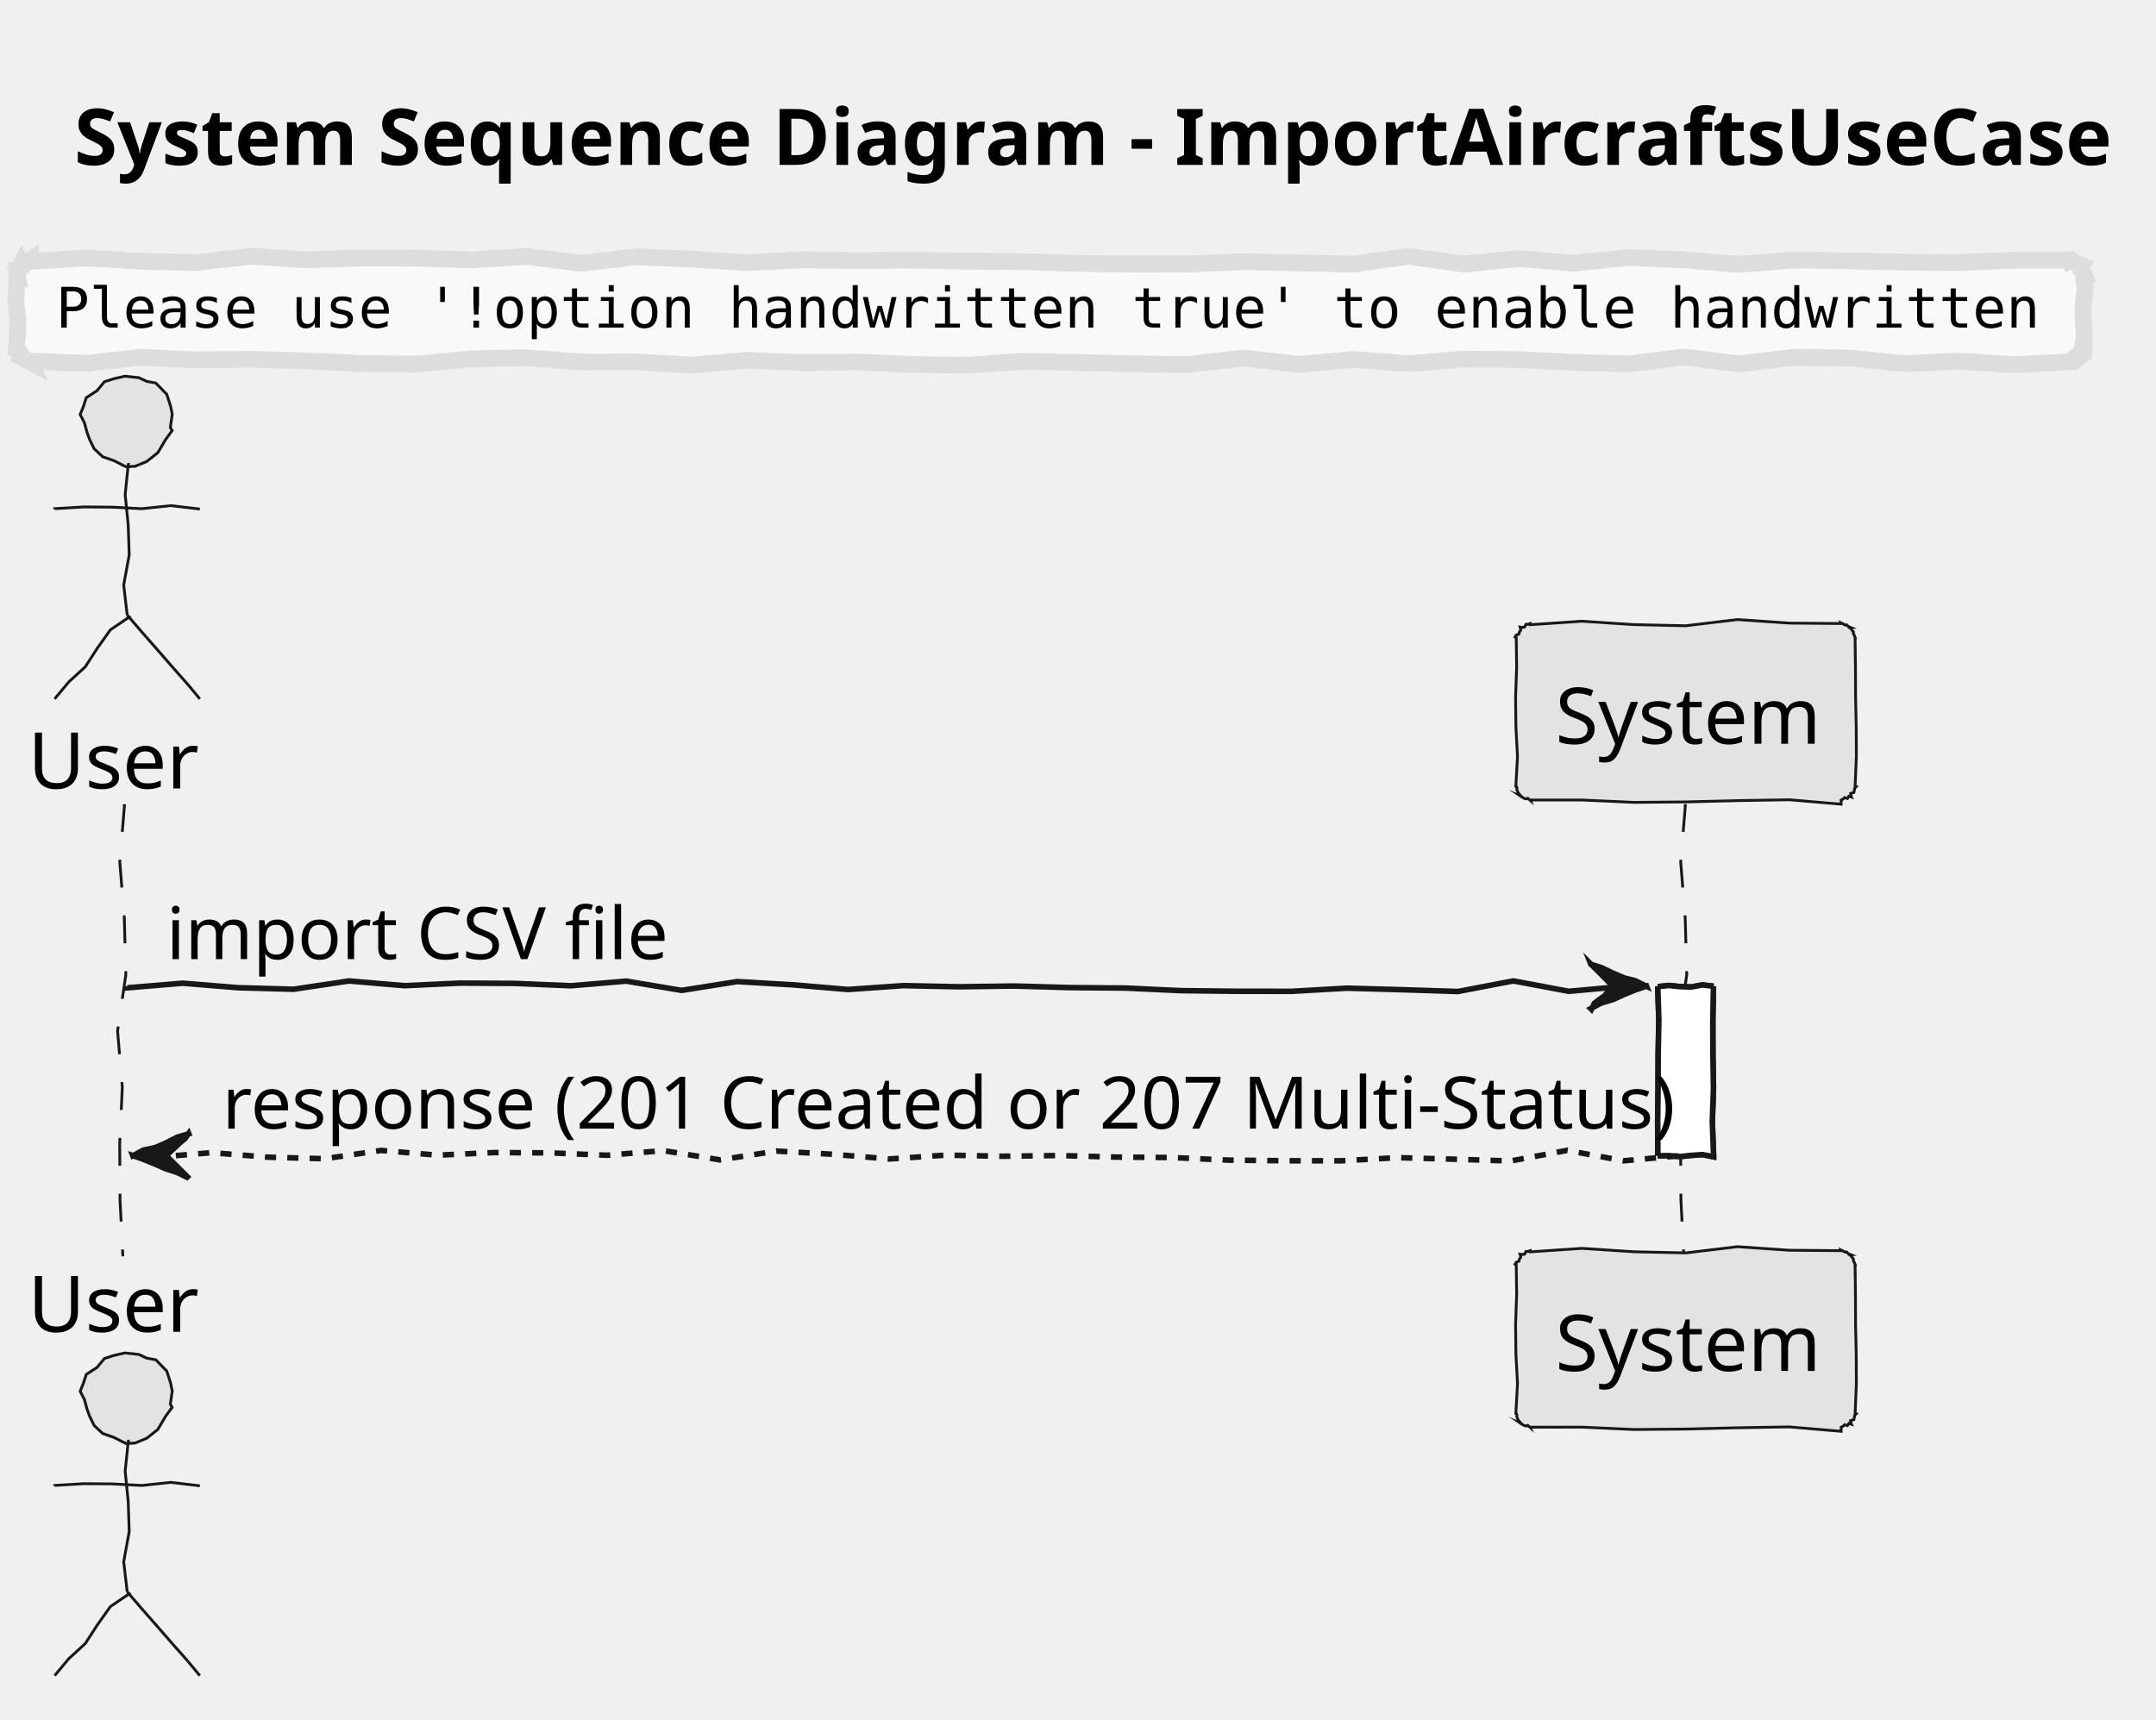
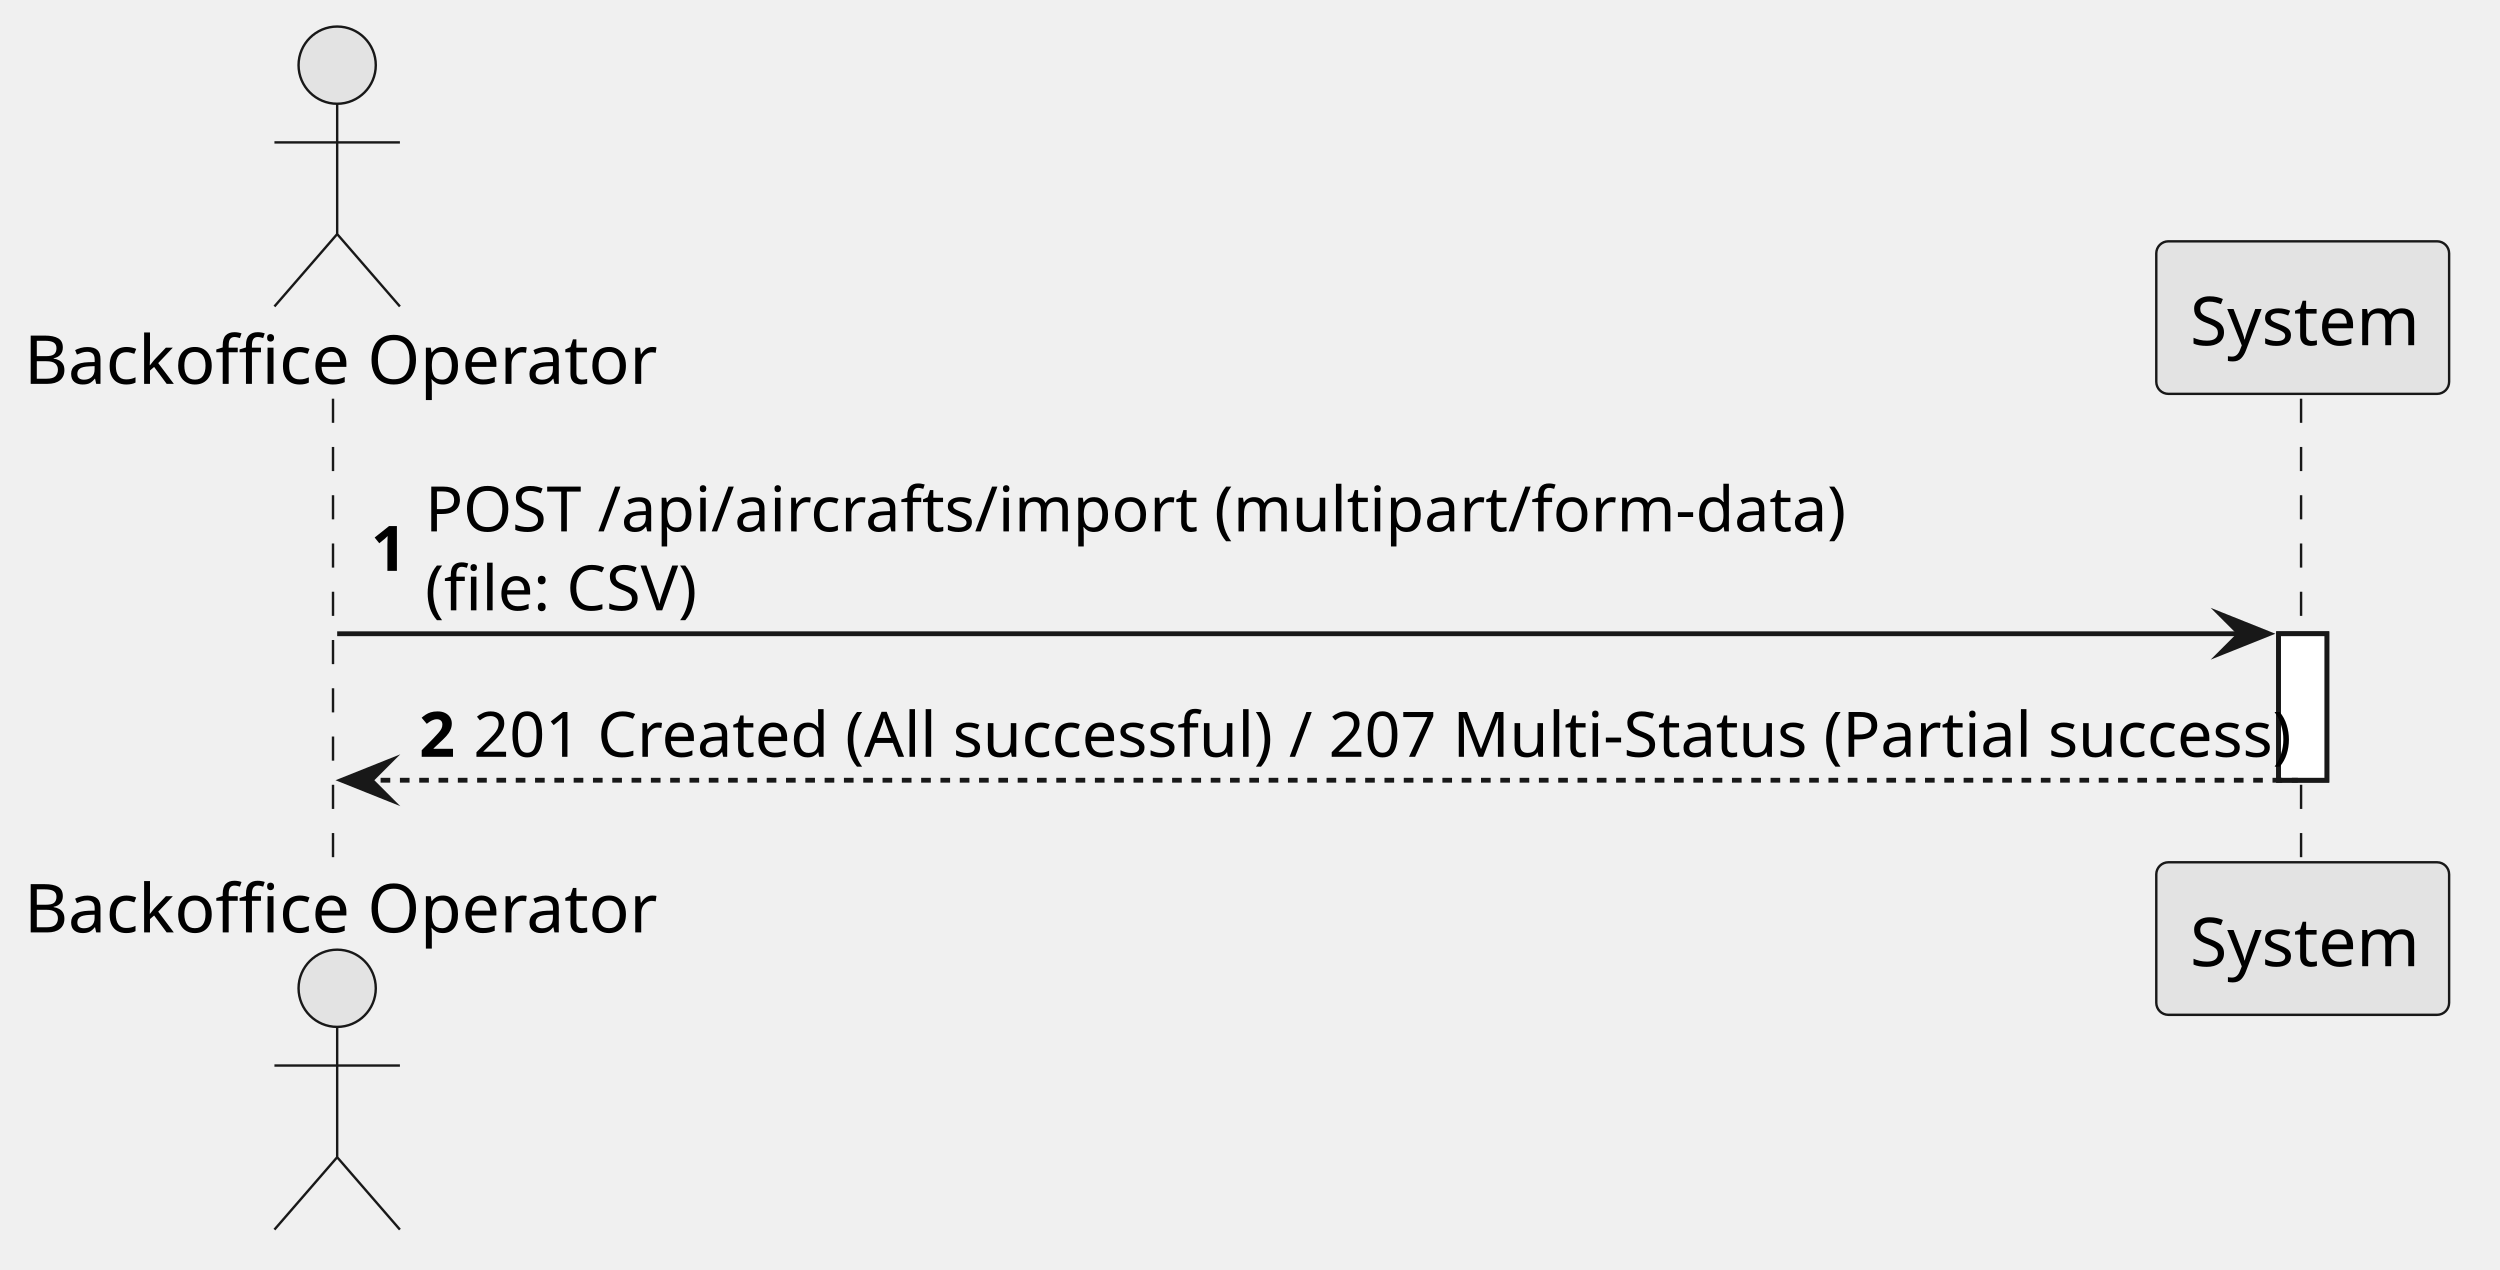
- <svg xmlns="http://www.w3.org/2000/svg" contentStyleType="text/css" data-diagram-type="SEQUENCE" height="308px" preserveAspectRatio="none" style="width:386px;height:308px;background:#FFFFFF;" version="1.1" viewBox="0 0 386 308" width="386px" zoomAndPan="magnify">
+ <svg xmlns="http://www.w3.org/2000/svg" contentStyleType="text/css" data-diagram-type="SEQUENCE" height="263px" preserveAspectRatio="none" style="width:518px;height:263px;background:#FFFFFF;" version="1.1" viewBox="0 0 518 263" width="518px" zoomAndPan="magnify">
  <defs />
  <g>
-     <g class="title" data-source-line="7">
-       <text fill="#000000" font-family="FG Virgil" font-size="14" font-weight="700" lengthAdjust="spacing" textLength="352.468" x="13.295" y="29.533">System Sequence Diagram - ImportAircraftsUseCase</text>
+     <g>
+       <rect fill="#FFFFFF" height="30.352" style="stroke:#181818;stroke-width:1;" width="10" x="472.12" y="131.312" />
    </g>
-     <polygon fill="#F9F9F9" points="5.5,46.609,5.5,46.82,15.366,46.195,25.233,46.803,35.099,47.009,44.966,45.896,54.832,46.532,64.699,46.183,74.565,46.226,84.432,46.541,94.298,45.918,104.165,47.163,114.031,45.979,123.897,46.412,133.764,47.041,143.63,46.524,153.497,46.678,163.363,46.577,173.23,46.788,183.096,46.849,192.963,47.195,202.829,47.28,212.695,47.289,222.562,46.864,232.428,47.073,242.295,47.312,252.161,45.888,262.028,47.288,271.894,46.313,281.761,47.143,291.627,46.114,301.493,46.541,311.36,47.351,321.226,46.561,331.093,46.715,340.959,46.948,350.826,47.026,360.692,46.605,370.559,46.609,370.595,46.698,370.839,46.58,371.302,46.99,371.689,47.218,372.029,47.332,372.326,47.342,372.515,47.42,372.324,47.633,372.418,47.965,372.574,48.323,372.894,48.748,373.059,49.109,372.993,49.109,373.286,51.721,373,54.332,372.944,56.943,373.135,59.555,373.059,62.166,372.853,62.081,372.752,62.453,372.966,62.956,372.753,63.282,372.699,63.674,372.326,63.934,372.285,63.835,372.014,64.178,371.695,64.409,371.205,64.228,370.9,64.49,370.559,64.666,370.559,64.792,360.692,65.318,350.826,64.662,340.959,65.129,331.093,64.112,321.226,63.989,311.36,65.17,301.493,63.949,291.627,65.175,281.761,64.873,271.894,64.398,262.028,64.312,252.161,65.125,242.295,64.367,232.428,65.258,222.562,64.113,212.695,65.283,202.829,65.15,192.963,64.911,183.096,64.713,173.23,65.393,163.363,65.28,153.497,64.835,143.63,64.934,133.764,64.536,123.897,65.382,114.031,64.821,104.165,64.839,94.298,64.058,84.432,64.261,74.565,65.197,64.699,65.096,54.832,64.623,44.966,64.344,35.099,64.447,25.233,63.98,15.366,65.081,5.5,64.666,5.594,64.894,5.214,64.682,4.881,64.587,4.422,64.185,4.097,64.107,3.732,63.934,3.613,63.884,3.673,63.617,3.515,63.258,3.463,62.944,3.076,62.49,3,62.166,2.955,62.166,3.148,59.555,3.189,56.943,2.829,54.332,2.935,51.721,3,49.109,3.046,49.128,2.958,48.678,3.402,48.447,3.519,48.082,3.555,47.682,3.732,47.342,3.75,47.385,4.179,47.42,4.399,46.952,4.833,46.999,5.183,46.844,5.5,46.609" style="stroke:#DDDDDD;stroke-width:3;stroke-linejoin:miter;stroke-miterlimit:10;" />
-     <text fill="#000000" font-family="monospace" font-size="10" lengthAdjust="spacing" textLength="354.058" x="10" y="58.666">Please use '!option handwritten true' to enable handwritten</text>
-     <g>
-       <polygon fill="#FFFFFF" points="296.794,176.627,296.794,176.697,298.794,176.489,300.794,176.691,302.794,176.76,304.794,176.389,306.794,176.627,306.769,176.627,306.652,182.697,306.667,188.768,306.772,194.838,306.564,200.908,306.794,206.978,306.794,207.163,304.794,206.768,302.794,206.913,300.794,207.123,298.794,206.95,296.794,206.978,296.817,206.978,296.784,200.908,296.854,194.838,296.874,188.768,296.99,182.697,296.794,176.627" style="stroke:#181818;stroke-width:1;stroke-linejoin:miter;stroke-miterlimit:10;" />
-     </g>
-     <g class="participant-lifeline" data-entity-uid="part1" data-qualified-name="user" data-source-line="9" id="part1-lifeline">
+     <g class="participant-lifeline" data-entity-uid="part1" data-qualified-name="Actor" data-source-line="6" id="part1-lifeline">
      <g>
-         <polygon fill="#000000" fill-opacity="0" points="18.779,144.275,18.779,144.345,20.379,144.137,21.979,144.34,23.579,144.409,25.179,144.038,26.779,144.275,26.702,144.275,26.353,154.363,26.396,164.451,26.711,174.539,26.088,184.627,27.333,194.715,26.149,204.803,26.581,214.891,26.779,224.978,26.779,225.123,25.179,224.95,23.579,225.001,21.979,224.968,20.379,225.038,18.779,224.978,19.018,224.978,19.365,214.891,19.45,204.803,19.459,194.715,19.034,184.627,19.243,174.539,19.482,164.451,18.058,154.363,18.779,144.275" />
-         <path d="M22,144.275 L22.28,144.275 L21.448,154.363 L22.258,164.451 L22.533,174.539 L21.049,184.627 L21.896,194.715 L21.431,204.803 L21.489,214.891 L22,224.978" fill="none" style="stroke:#181818;stroke-width:0.5;stroke-dasharray:5,5;" />
+         <rect fill="#000000" fill-opacity="0" height="97.055" width="8" x="65.862" y="82.609" />
+         <line style="stroke:#181818;stroke-width:0.5;stroke-dasharray:5,5;" x1="69" x2="69" y1="82.609" y2="179.664" />
      </g>
    </g>
-     <g class="participant-lifeline" data-entity-uid="part2" data-qualified-name="sys" data-source-line="10" id="part2-lifeline">
+     <g class="participant-lifeline" data-entity-uid="part2" data-qualified-name="Sys" data-source-line="7" id="part2-lifeline">
      <g>
-         <polygon fill="#000000" fill-opacity="0" points="297.794,144.275,297.794,144.345,299.394,144.137,300.994,144.34,302.594,144.409,304.194,144.038,305.794,144.275,305.717,144.275,305.368,154.363,305.411,164.451,305.726,174.539,305.103,184.627,306.348,194.715,305.164,204.803,305.597,214.891,305.794,224.978,305.794,225.123,304.194,224.95,302.594,225.001,300.994,224.968,299.394,225.038,297.794,224.978,298.034,224.978,298.38,214.891,298.466,204.803,298.474,194.715,298.049,184.627,298.258,174.539,298.497,164.451,297.073,154.363,297.794,144.275" />
-         <path d="M301.457,144.275 L301.737,144.275 L300.904,154.363 L301.714,164.451 L301.989,174.539 L300.505,184.627 L301.353,194.715 L300.888,204.803 L300.945,214.891 L301.457,224.978" fill="none" style="stroke:#181818;stroke-width:0.5;stroke-dasharray:5,5;" />
+         <rect fill="#000000" fill-opacity="0" height="97.055" width="8" x="473.12" y="82.609" />
+         <line style="stroke:#181818;stroke-width:0.5;stroke-dasharray:5,5;" x1="476.782" x2="476.782" y1="82.609" y2="179.664" />
      </g>
    </g>
-     <g class="participant participant-head" data-entity-uid="part1" data-qualified-name="user" data-source-line="9" id="part1-head">
-       <text fill="#000000" font-family="FG Virgil" font-size="14" lengthAdjust="spacing" textLength="29.559" x="5" y="141.199">User</text>
-       <polygon fill="#E3E3E3" points="30.823,77.112,29.651,78.714,28.264,81.061,26.28,82.643,24.196,83.507,22.534,83.583,20.397,82.501,18.382,81.794,16.852,80.36,16.049,78.717,15.573,77.409,15.107,75.701,14.35,74.231,14.932,72.796,15.441,71.224,17.353,69.98,18.698,68.367,20.364,67.831,22.343,67.37,24.881,67.644,26.272,68.299,27.888,68.597,29.854,70.61,30.539,72.736,30.836,74.187,30.499,76.577" style="stroke:#181818;stroke-width:0.5;stroke-linejoin:miter;stroke-miterlimit:10;" />
-       <path d="M22.779,83.166 L22.966,83.166 L22.411,88.566 L22.951,93.966 L23.135,99.366 L22.145,104.766 L22.779,110.166 M9.779,91.166 L9.779,91.097 L14.979,90.787 L20.179,90.825 L25.379,91.105 L30.579,90.552 L35.779,91.166 M22.779,110.166 L23.151,110.488 L19.756,112.799 L17.447,116.051 L15.269,119.418 L12.322,122.116 L9.779,125.166 M22.779,110.166 L22.825,110.206 L25.358,113.147 L28.099,116.27 L30.74,119.305 L33.573,122.507 L35.779,125.166" fill="none" style="stroke:#181818;stroke-width:0.5;" />
+     <g class="participant participant-head" data-entity-uid="part1" data-qualified-name="Actor" data-source-line="6" id="part1-head">
+       <text fill="#000000" font-family="sans-serif" font-size="14" lengthAdjust="spacing" textLength="123.724" x="5" y="79.533">Backoffice Operator</text>
+       <ellipse cx="69.862" cy="13.5" fill="#E3E3E3" rx="8" ry="8" style="stroke:#181818;stroke-width:0.5;" />
+       <path d="M69.862,21.5 L69.862,48.5 M56.862,29.5 L82.862,29.5 M69.862,48.5 L56.862,63.5 M69.862,48.5 L82.862,63.5" fill="none" style="stroke:#181818;stroke-width:0.5;" />
    </g>
-     <g class="participant participant-tail" data-entity-uid="part1" data-qualified-name="user" data-source-line="9" id="part1-tail">
-       <text fill="#000000" font-family="FG Virgil" font-size="14" lengthAdjust="spacing" textLength="29.559" x="5" y="238.512">User</text>
-       <polygon fill="#E3E3E3" points="30.823,252.034,29.651,253.636,28.264,255.983,26.28,257.565,24.196,258.429,22.534,258.505,20.397,257.423,18.382,256.716,16.852,255.281,16.049,253.639,15.573,252.331,15.107,250.623,14.35,249.153,14.932,247.718,15.441,246.145,17.353,244.902,18.698,243.289,20.364,242.753,22.343,242.292,24.881,242.566,26.272,243.221,27.888,243.519,29.854,245.532,30.539,247.658,30.836,249.108,30.499,251.499" style="stroke:#181818;stroke-width:0.5;stroke-linejoin:miter;stroke-miterlimit:10;" />
-       <path d="M22.779,258.088 L22.966,258.088 L22.411,263.488 L22.951,268.888 L23.135,274.288 L22.145,279.688 L22.779,285.088 M9.779,266.088 L9.779,266.019 L14.979,265.709 L20.179,265.747 L25.379,266.027 L30.579,265.473 L35.779,266.088 M22.779,285.088 L23.151,285.41 L19.756,287.721 L17.447,290.973 L15.269,294.339 L12.322,297.038 L9.779,300.088 M22.779,285.088 L22.825,285.128 L25.358,288.069 L28.099,291.192 L30.74,294.227 L33.573,297.429 L35.779,300.088" fill="none" style="stroke:#181818;stroke-width:0.5;" />
+     <g class="participant participant-tail" data-entity-uid="part1" data-qualified-name="Actor" data-source-line="6" id="part1-tail">
+       <text fill="#000000" font-family="sans-serif" font-size="14" lengthAdjust="spacing" textLength="123.724" x="5" y="193.197">Backoffice Operator</text>
+       <ellipse cx="69.862" cy="204.773" fill="#E3E3E3" rx="8" ry="8" style="stroke:#181818;stroke-width:0.5;" />
+       <path d="M69.862,212.773 L69.862,239.773 M56.862,220.773 L82.862,220.773 M69.862,239.773 L56.862,254.773 M69.862,239.773 L82.862,254.773" fill="none" style="stroke:#181818;stroke-width:0.5;" />
    </g>
-     <g class="participant participant-head" data-entity-uid="part2" data-qualified-name="sys" data-source-line="10" id="part2-head">
-       <polygon fill="#E3E3E3" points="273.957,111.666,273.957,111.876,283.236,111.252,292.515,111.859,301.794,112.066,311.074,110.953,320.353,111.588,329.632,111.666,329.578,111.535,329.937,111.694,330.331,111.938,330.605,111.892,331.117,112.422,331.4,112.398,331.206,112.318,331.486,112.727,331.826,113.16,331.813,113.448,332.007,113.821,332.132,114.166,332.122,114.166,332.192,119.488,332.212,124.81,332.328,130.132,332.356,135.453,332.132,140.775,332.341,140.862,332.064,141.161,331.982,141.542,331.909,141.926,331.324,142.098,331.4,142.543,331.487,142.752,331.009,142.598,330.761,143,330.276,142.83,329.977,143.108,329.632,143.275,329.632,144.017,320.353,143.227,311.074,143.381,301.794,143.614,292.515,143.692,283.236,143.272,273.957,143.275,273.993,143.364,273.53,142.953,273.286,143.07,272.966,143.005,272.599,142.827,272.189,142.543,272.378,142.621,271.894,142.128,271.695,141.753,271.558,141.403,271.585,141.121,271.457,140.775,271.391,140.775,271.684,135.453,271.398,130.132,271.342,124.81,271.533,119.488,271.457,114.166,271.251,114.081,271.443,113.746,271.949,113.542,272.03,113.161,272.269,112.846,272.189,112.398,272.148,112.299,272.583,112.35,272.971,112.287,273.189,111.813,273.591,111.783,273.957,111.666" style="stroke:#181818;stroke-width:0.5;stroke-linejoin:miter;stroke-miterlimit:10;" />
-       <text fill="#000000" font-family="FG Virgil" font-size="14" lengthAdjust="spacing" textLength="46.676" x="278.457" y="133.199">System</text>
+     <g class="participant participant-head" data-entity-uid="part2" data-qualified-name="Sys" data-source-line="7" id="part2-head">
+       <rect fill="#E3E3E3" height="31.609" rx="2.5" ry="2.5" style="stroke:#181818;stroke-width:0.5;" width="60.676" x="446.782" y="50" />
+       <text fill="#000000" font-family="sans-serif" font-size="14" lengthAdjust="spacing" textLength="46.676" x="453.782" y="71.533">System</text>
    </g>
-     <g class="participant participant-tail" data-entity-uid="part2" data-qualified-name="sys" data-source-line="10" id="part2-tail">
-       <polygon fill="#E3E3E3" points="273.957,223.978,273.957,224.189,283.236,223.564,292.515,224.172,301.794,224.378,311.074,223.265,320.353,223.901,329.632,223.978,329.578,223.847,329.937,224.007,330.331,224.25,330.605,224.205,331.117,224.735,331.4,224.711,331.206,224.63,331.486,225.039,331.826,225.473,331.813,225.761,332.007,226.134,332.132,226.478,332.122,226.478,332.192,231.8,332.212,237.122,332.328,242.444,332.356,247.766,332.132,253.088,332.341,253.174,332.064,253.474,331.982,253.854,331.909,254.238,331.324,254.41,331.4,254.856,331.487,255.065,331.009,254.911,330.761,255.313,330.276,255.143,329.977,255.42,329.632,255.588,329.632,256.329,320.353,255.539,311.074,255.693,301.794,255.927,292.515,256.004,283.236,255.584,273.957,255.588,273.993,255.676,273.53,255.265,273.286,255.383,272.966,255.317,272.599,255.139,272.189,254.856,272.378,254.934,271.894,254.44,271.695,254.065,271.558,253.716,271.585,253.434,271.457,253.088,271.391,253.088,271.684,247.766,271.398,242.444,271.342,237.122,271.533,231.8,271.457,226.478,271.251,226.393,271.443,226.059,271.949,225.854,272.03,225.473,272.269,225.158,272.189,224.711,272.148,224.612,272.583,224.663,272.971,224.6,273.189,224.126,273.591,224.095,273.957,223.978" style="stroke:#181818;stroke-width:0.5;stroke-linejoin:miter;stroke-miterlimit:10;" />
-       <text fill="#000000" font-family="FG Virgil" font-size="14" lengthAdjust="spacing" textLength="46.676" x="278.457" y="245.512">System</text>
+     <g class="participant participant-tail" data-entity-uid="part2" data-qualified-name="Sys" data-source-line="7" id="part2-tail">
+       <rect fill="#E3E3E3" height="31.609" rx="2.5" ry="2.5" style="stroke:#181818;stroke-width:0.5;" width="60.676" x="446.782" y="178.664" />
+       <text fill="#000000" font-family="sans-serif" font-size="14" lengthAdjust="spacing" textLength="46.676" x="453.782" y="200.197">System</text>
    </g>
    <g>
-       <polygon fill="#FFFFFF" points="296.794,176.627,296.794,176.697,298.794,176.489,300.794,176.691,302.794,176.76,304.794,176.389,306.794,176.627,306.769,176.627,306.652,182.697,306.667,188.768,306.772,194.838,306.564,200.908,306.794,206.978,306.794,207.163,304.794,206.768,302.794,206.913,300.794,207.123,298.794,206.95,296.794,206.978,296.817,206.978,296.784,200.908,296.854,194.838,296.874,188.768,296.99,182.697,296.794,176.627" style="stroke:#181818;stroke-width:1;stroke-linejoin:miter;stroke-miterlimit:10;" />
+       <rect fill="#FFFFFF" height="30.352" style="stroke:#181818;stroke-width:1;" width="10" x="472.12" y="131.312" />
    </g>
-     <g class="message" data-entity-1="part1" data-entity-2="part2" data-source-line="12" id="msg1">
-       <polygon fill="#181818" points="284.794,172.627,284.82,172.692,286.743,173.299,288.818,174.287,290.844,175.151,292.706,175.606,294.794,176.627,294.785,176.603,292.742,177.295,290.747,178.108,288.786,179.006,286.709,179.613,284.794,180.627,284.925,180.757,285.446,179.678,286.348,178.98,287.296,178.329,287.974,177.407,288.794,176.627,288.81,176.643,287.987,175.819,287.236,175.069,286.451,174.283,285.733,173.565,284.794,172.627" style="stroke:#181818;stroke-width:1;stroke-linejoin:miter;stroke-miterlimit:10;" />
-       <path d="M22.779,176.627 L22.779,176.907 L32.706,176.075 L42.632,176.885 L52.559,177.16 L62.485,175.676 L72.412,176.523 L82.338,176.058 L92.265,176.116 L102.191,176.536 L112.118,175.705 L122.044,177.365 L131.971,175.787 L141.897,176.363 L151.824,177.203 L161.75,176.513 L171.677,176.718 L181.603,176.584 L191.53,176.865 L201.456,176.946 L211.382,177.408 L221.309,177.522 L231.236,177.533 L241.162,176.966 L251.089,177.245 L261.015,177.563 L270.942,175.665 L280.868,177.532 L290.794,176.627" fill="none" style="stroke:#181818;stroke-width:1;" />
-       <text fill="#000000" font-family="FG Virgil" font-size="13" lengthAdjust="spacing" textLength="86.69" x="29.779" y="171.77">import CSV file</text>
+     <g class="message" data-entity-1="part1" data-entity-2="part2" data-source-line="9" id="msg1">
+       <polygon fill="#181818" points="460.12,127.312,470.12,131.312,460.12,135.312,464.12,131.312" style="stroke:#181818;stroke-width:1;stroke-linejoin:miter;stroke-miterlimit:10;" />
+       <line style="stroke:#181818;stroke-width:1;" x1="69.862" x2="466.12" y1="131.312" y2="131.312" />
+       <text fill="#000000" font-family="sans-serif" font-size="13" font-weight="700" lengthAdjust="spacing" textLength="7.23" x="76.862" y="118.28">1</text>
+       <text fill="#000000" font-family="sans-serif" font-size="13" lengthAdjust="spacing" textLength="270.899" x="88.092" y="110.105">POST /api/aircrafts/import (multipart/form-data)</text>
+       <text fill="#000000" font-family="sans-serif" font-size="13" lengthAdjust="spacing" textLength="59.23" x="88.092" y="126.456">(file: CSV)</text>
    </g>
-     <g class="message" data-entity-1="part2" data-entity-2="part1" data-source-line="14" id="msg2">
-       <polygon fill="#181818" points="33.779,202.978,33.805,203.044,31.728,203.65,29.803,204.638,27.829,205.502,25.691,205.958,23.779,206.978,23.77,206.954,25.727,207.647,27.732,208.46,29.771,209.357,31.694,209.964,33.779,210.978,33.91,211.109,32.831,210.03,32.133,209.332,31.481,208.68,30.559,207.758,29.779,206.978,29.795,206.995,30.572,206.171,31.421,205.421,32.236,204.635,33.117,203.917,33.779,202.978" style="stroke:#181818;stroke-width:1;stroke-linejoin:miter;stroke-miterlimit:10;" />
-       <path d="M27.779,206.978 L27.779,207.259 L37.891,206.426 L48.003,207.236 L58.114,207.511 L68.226,206.027 L78.338,206.875 L88.449,206.41 L98.561,206.467 L108.673,206.888 L118.784,206.057 L128.896,207.717 L139.008,206.138 L149.119,206.715 L159.231,207.554 L169.343,206.864 L179.454,207.07 L189.566,206.936 L199.678,207.217 L209.789,207.297 L219.901,207.759 L230.013,207.873 L240.124,207.884 L250.236,207.318 L260.348,207.597 L270.459,207.915 L280.571,206.017 L290.683,207.883 L300.794,206.978" fill="none" style="stroke:#181818;stroke-width:1;stroke-dasharray:2,2;" />
-       <text fill="#000000" font-family="FG Virgil" font-size="13" lengthAdjust="spacing" textLength="250.015" x="39.779" y="202.122">response (201 Created or 207 Multi-Status)</text>
+     <g class="message" data-entity-1="part2" data-entity-2="part1" data-source-line="11" id="msg2">
+       <polygon fill="#181818" points="80.862,157.664,70.862,161.664,80.862,165.664,76.862,161.664" style="stroke:#181818;stroke-width:1;stroke-linejoin:miter;stroke-miterlimit:10;" />
+       <line style="stroke:#181818;stroke-width:1;stroke-dasharray:2,2;" x1="74.862" x2="476.12" y1="161.664" y2="161.664" />
+       <text fill="#000000" font-family="sans-serif" font-size="13" font-weight="700" lengthAdjust="spacing" textLength="7.23" x="86.862" y="156.808">2</text>
+       <text fill="#000000" font-family="sans-serif" font-size="13" lengthAdjust="spacing" textLength="367.028" x="98.092" y="156.808">201 Created (All successful) / 207 Multi-Status (Partial success)</text>
    </g>
  </g>
</svg>
